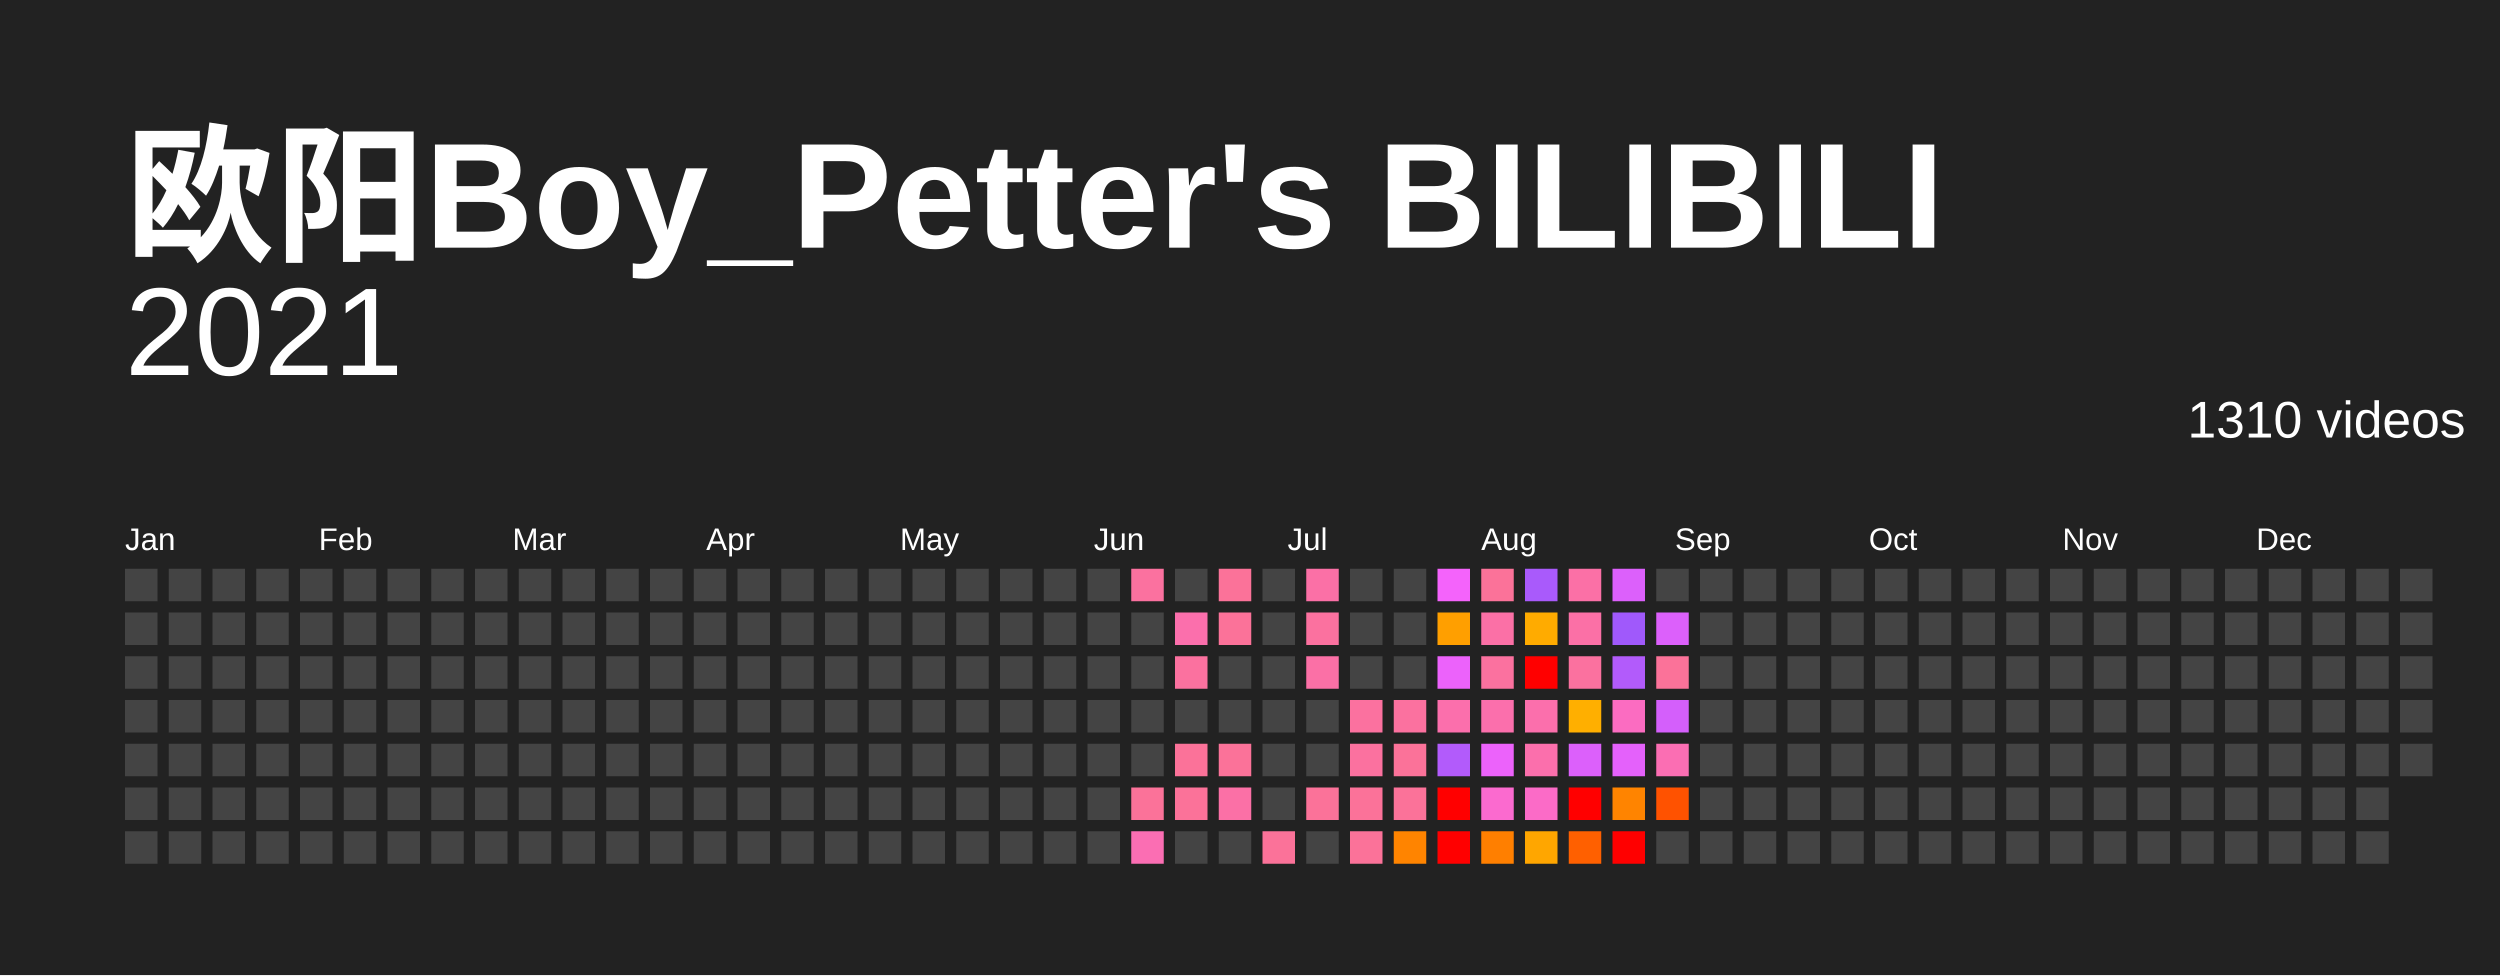
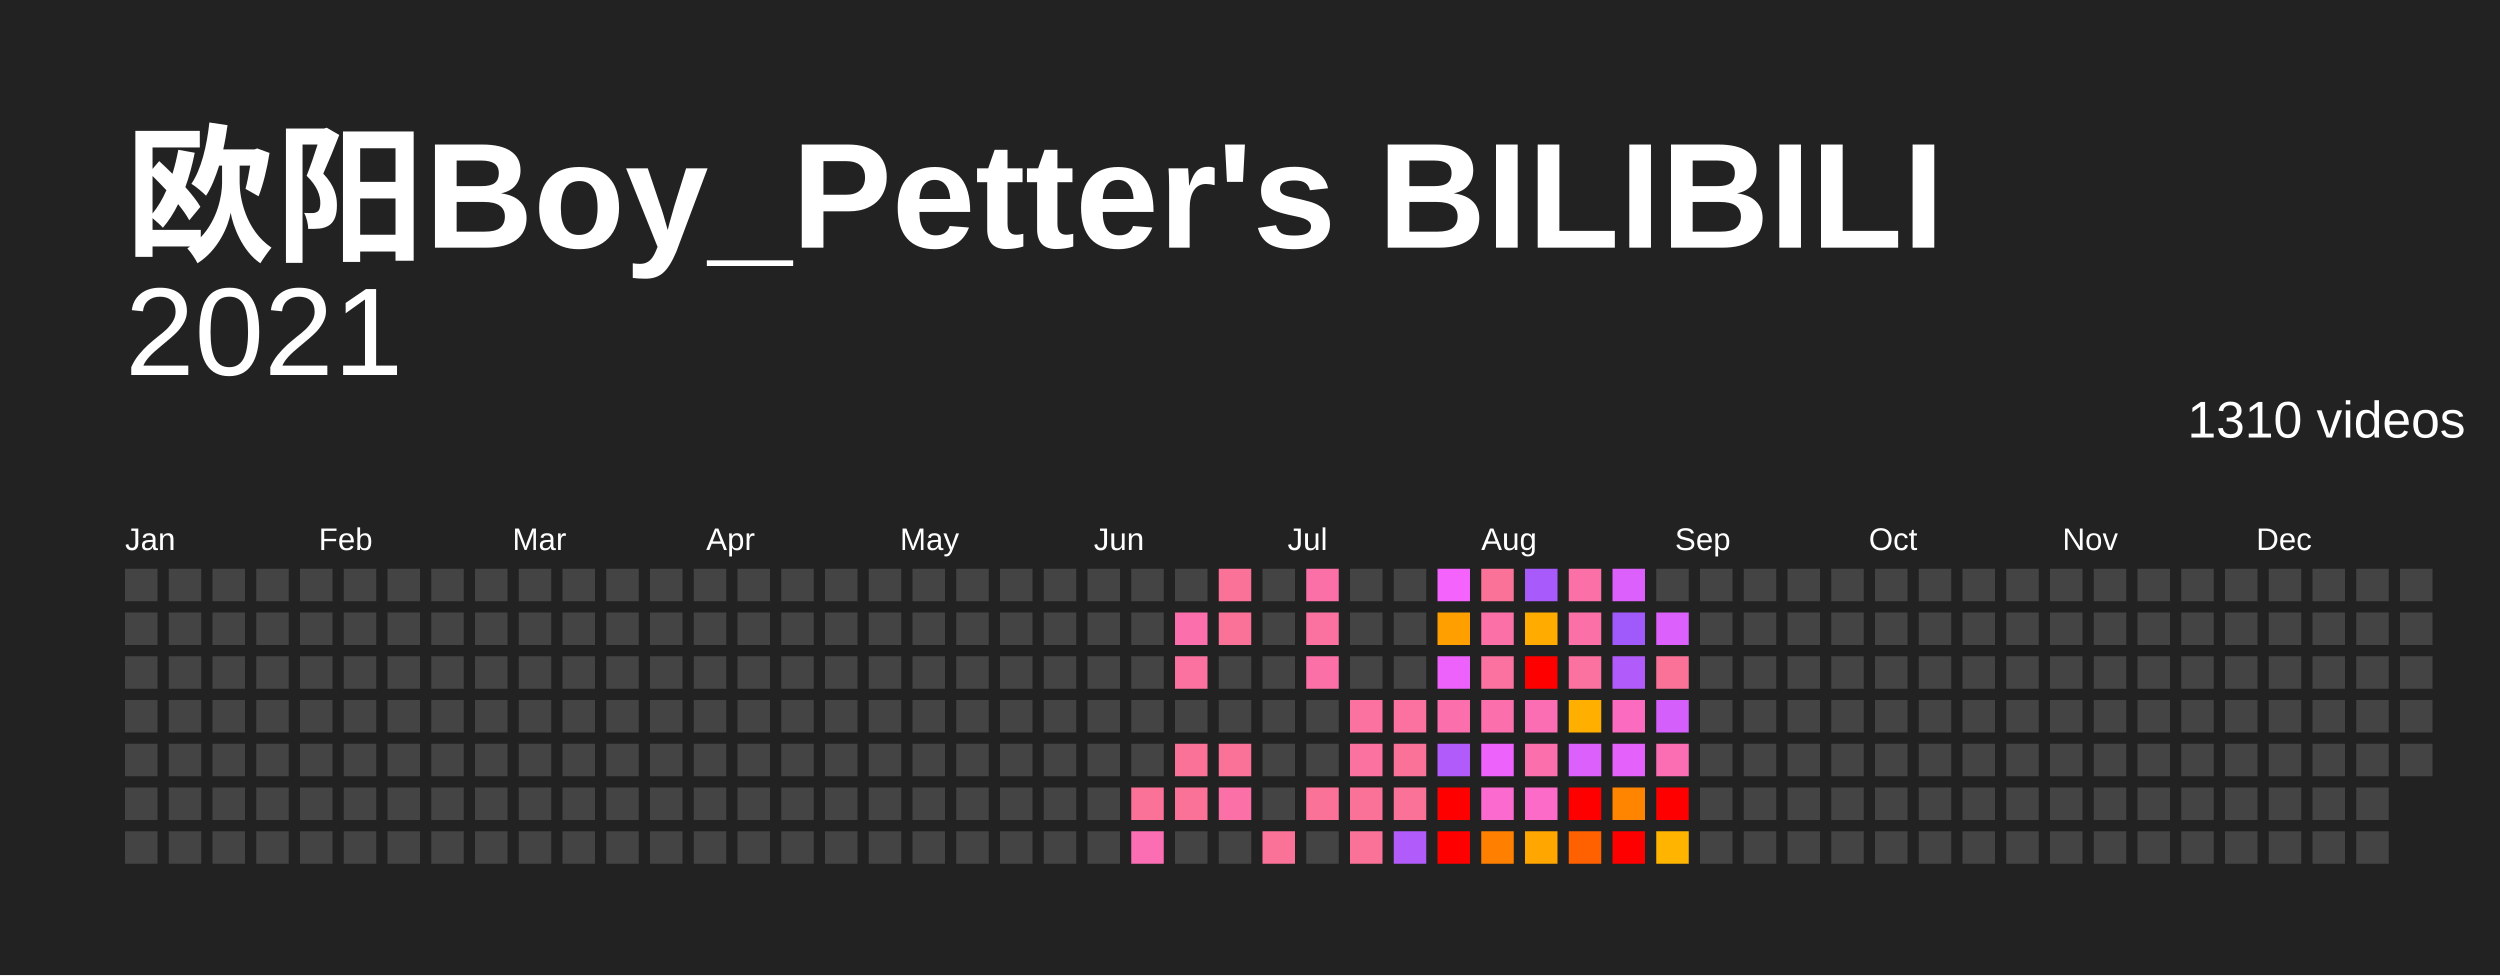
<svg xmlns="http://www.w3.org/2000/svg" baseProfile="full" height="78mm" version="1.1" viewBox="0,0,200,78" width="200mm">
  <defs />
  <rect fill="#222222" height="78" width="200" x="0" y="0" />
  <text fill="#FFFFFF" style="font-size:12px; font-family:Arial; font-weight:bold;" x="10" y="20">欧阳Boy_Petter's BILIBILI</text>
  <text alignment-baseline="hanging" fill="#FFFFFF" style="font-size:10.0px; font-family:Arial;" x="10" y="30">2021</text>
  <text alignment-baseline="hanging" fill="#FFFFFF" style="font-size:4.125px; font-family:Arial;" x="175" y="35">1310 videos</text>
  <text fill="#FFFFFF" style="font-size:2.5px; font-family:Arial" x="10.0" y="44">Jan</text>
  <text fill="#FFFFFF" style="font-size:2.5px; font-family:Arial" x="25.5" y="44">Feb</text>
  <text fill="#FFFFFF" style="font-size:2.5px; font-family:Arial" x="41.0" y="44">Mar</text>
  <text fill="#FFFFFF" style="font-size:2.5px; font-family:Arial" x="56.5" y="44">Apr</text>
  <text fill="#FFFFFF" style="font-size:2.5px; font-family:Arial" x="72.0" y="44">May</text>
  <text fill="#FFFFFF" style="font-size:2.5px; font-family:Arial" x="87.5" y="44">Jun</text>
  <text fill="#FFFFFF" style="font-size:2.5px; font-family:Arial" x="103.0" y="44">Jul</text>
  <text fill="#FFFFFF" style="font-size:2.5px; font-family:Arial" x="118.5" y="44">Aug</text>
  <text fill="#FFFFFF" style="font-size:2.5px; font-family:Arial" x="134.0" y="44">Sep</text>
  <text fill="#FFFFFF" style="font-size:2.5px; font-family:Arial" x="149.5" y="44">Oct</text>
  <text fill="#FFFFFF" style="font-size:2.5px; font-family:Arial" x="165.0" y="44">Nov</text>
  <text fill="#FFFFFF" style="font-size:2.5px; font-family:Arial" x="180.5" y="44">Dec</text>
  <rect fill="#444444" height="2.6" width="2.6" x="10.0" y="45.5" />
  <rect fill="#444444" height="2.6" width="2.6" x="10.0" y="49.0" />
  <rect fill="#444444" height="2.6" width="2.6" x="10.0" y="52.5" />
  <rect fill="#444444" height="2.6" width="2.6" x="10.0" y="56.0" />
  <rect fill="#444444" height="2.6" width="2.6" x="10.0" y="59.5" />
  <rect fill="#444444" height="2.6" width="2.6" x="10.0" y="63.0" />
  <rect fill="#444444" height="2.6" width="2.6" x="10.0" y="66.5" />
  <rect fill="#444444" height="2.6" width="2.6" x="13.5" y="45.5" />
  <rect fill="#444444" height="2.6" width="2.6" x="13.5" y="49.0" />
  <rect fill="#444444" height="2.6" width="2.6" x="13.5" y="52.5" />
  <rect fill="#444444" height="2.6" width="2.6" x="13.5" y="56.0" />
  <rect fill="#444444" height="2.6" width="2.6" x="13.5" y="59.5" />
  <rect fill="#444444" height="2.6" width="2.6" x="13.5" y="63.0" />
  <rect fill="#444444" height="2.6" width="2.6" x="13.5" y="66.5" />
  <rect fill="#444444" height="2.6" width="2.6" x="17.0" y="45.5" />
  <rect fill="#444444" height="2.6" width="2.6" x="17.0" y="49.0" />
  <rect fill="#444444" height="2.6" width="2.6" x="17.0" y="52.5" />
  <rect fill="#444444" height="2.6" width="2.6" x="17.0" y="56.0" />
  <rect fill="#444444" height="2.6" width="2.6" x="17.0" y="59.5" />
  <rect fill="#444444" height="2.6" width="2.6" x="17.0" y="63.0" />
  <rect fill="#444444" height="2.6" width="2.6" x="17.0" y="66.5" />
  <rect fill="#444444" height="2.6" width="2.6" x="20.5" y="45.5" />
  <rect fill="#444444" height="2.6" width="2.6" x="20.5" y="49.0" />
  <rect fill="#444444" height="2.6" width="2.6" x="20.5" y="52.5" />
  <rect fill="#444444" height="2.6" width="2.6" x="20.5" y="56.0" />
  <rect fill="#444444" height="2.6" width="2.6" x="20.5" y="59.5" />
  <rect fill="#444444" height="2.6" width="2.6" x="20.5" y="63.0" />
  <rect fill="#444444" height="2.6" width="2.6" x="20.5" y="66.5" />
  <rect fill="#444444" height="2.6" width="2.6" x="24.0" y="45.5" />
  <rect fill="#444444" height="2.6" width="2.6" x="24.0" y="49.0" />
  <rect fill="#444444" height="2.6" width="2.6" x="24.0" y="52.5" />
  <rect fill="#444444" height="2.6" width="2.6" x="24.0" y="56.0" />
  <rect fill="#444444" height="2.6" width="2.6" x="24.0" y="59.5" />
  <rect fill="#444444" height="2.6" width="2.6" x="24.0" y="63.0" />
  <rect fill="#444444" height="2.6" width="2.6" x="24.0" y="66.5" />
  <rect fill="#444444" height="2.6" width="2.6" x="27.5" y="45.5" />
  <rect fill="#444444" height="2.6" width="2.6" x="27.5" y="49.0" />
  <rect fill="#444444" height="2.6" width="2.6" x="27.5" y="52.5" />
  <rect fill="#444444" height="2.6" width="2.6" x="27.5" y="56.0" />
  <rect fill="#444444" height="2.6" width="2.6" x="27.5" y="59.5" />
  <rect fill="#444444" height="2.6" width="2.6" x="27.5" y="63.0" />
  <rect fill="#444444" height="2.6" width="2.6" x="27.5" y="66.5" />
  <rect fill="#444444" height="2.6" width="2.6" x="31.0" y="45.5" />
  <rect fill="#444444" height="2.6" width="2.6" x="31.0" y="49.0" />
  <rect fill="#444444" height="2.6" width="2.6" x="31.0" y="52.5" />
  <rect fill="#444444" height="2.6" width="2.6" x="31.0" y="56.0" />
  <rect fill="#444444" height="2.6" width="2.6" x="31.0" y="59.5" />
  <rect fill="#444444" height="2.6" width="2.6" x="31.0" y="63.0" />
  <rect fill="#444444" height="2.6" width="2.6" x="31.0" y="66.5" />
  <rect fill="#444444" height="2.6" width="2.6" x="34.5" y="45.5" />
  <rect fill="#444444" height="2.6" width="2.6" x="34.5" y="49.0" />
  <rect fill="#444444" height="2.6" width="2.6" x="34.5" y="52.5" />
  <rect fill="#444444" height="2.6" width="2.6" x="34.5" y="56.0" />
  <rect fill="#444444" height="2.6" width="2.6" x="34.5" y="59.5" />
  <rect fill="#444444" height="2.6" width="2.6" x="34.5" y="63.0" />
  <rect fill="#444444" height="2.6" width="2.6" x="34.5" y="66.5" />
  <rect fill="#444444" height="2.6" width="2.6" x="38.0" y="45.5" />
  <rect fill="#444444" height="2.6" width="2.6" x="38.0" y="49.0" />
  <rect fill="#444444" height="2.6" width="2.6" x="38.0" y="52.5" />
  <rect fill="#444444" height="2.6" width="2.6" x="38.0" y="56.0" />
  <rect fill="#444444" height="2.6" width="2.6" x="38.0" y="59.5" />
  <rect fill="#444444" height="2.6" width="2.6" x="38.0" y="63.0" />
  <rect fill="#444444" height="2.6" width="2.6" x="38.0" y="66.5" />
  <rect fill="#444444" height="2.6" width="2.6" x="41.5" y="45.5" />
  <rect fill="#444444" height="2.6" width="2.6" x="41.5" y="49.0" />
  <rect fill="#444444" height="2.6" width="2.6" x="41.5" y="52.5" />
  <rect fill="#444444" height="2.6" width="2.6" x="41.5" y="56.0" />
  <rect fill="#444444" height="2.6" width="2.6" x="41.5" y="59.5" />
  <rect fill="#444444" height="2.6" width="2.6" x="41.5" y="63.0" />
  <rect fill="#444444" height="2.6" width="2.6" x="41.5" y="66.5" />
  <rect fill="#444444" height="2.6" width="2.6" x="45.0" y="45.5" />
  <rect fill="#444444" height="2.6" width="2.6" x="45.0" y="49.0" />
  <rect fill="#444444" height="2.6" width="2.6" x="45.0" y="52.5" />
  <rect fill="#444444" height="2.6" width="2.6" x="45.0" y="56.0" />
  <rect fill="#444444" height="2.6" width="2.6" x="45.0" y="59.5" />
  <rect fill="#444444" height="2.6" width="2.6" x="45.0" y="63.0" />
  <rect fill="#444444" height="2.6" width="2.6" x="45.0" y="66.5" />
  <rect fill="#444444" height="2.6" width="2.6" x="48.5" y="45.5" />
  <rect fill="#444444" height="2.6" width="2.6" x="48.5" y="49.0" />
  <rect fill="#444444" height="2.6" width="2.6" x="48.5" y="52.5" />
  <rect fill="#444444" height="2.6" width="2.6" x="48.5" y="56.0" />
  <rect fill="#444444" height="2.6" width="2.6" x="48.5" y="59.5" />
  <rect fill="#444444" height="2.6" width="2.6" x="48.5" y="63.0" />
  <rect fill="#444444" height="2.6" width="2.6" x="48.5" y="66.5" />
  <rect fill="#444444" height="2.6" width="2.6" x="52.0" y="45.5" />
  <rect fill="#444444" height="2.6" width="2.6" x="52.0" y="49.0" />
  <rect fill="#444444" height="2.6" width="2.6" x="52.0" y="52.5" />
  <rect fill="#444444" height="2.6" width="2.6" x="52.0" y="56.0" />
  <rect fill="#444444" height="2.6" width="2.6" x="52.0" y="59.5" />
  <rect fill="#444444" height="2.6" width="2.6" x="52.0" y="63.0" />
  <rect fill="#444444" height="2.6" width="2.6" x="52.0" y="66.5" />
  <rect fill="#444444" height="2.6" width="2.6" x="55.5" y="45.5" />
  <rect fill="#444444" height="2.6" width="2.6" x="55.5" y="49.0" />
  <rect fill="#444444" height="2.6" width="2.6" x="55.5" y="52.5" />
  <rect fill="#444444" height="2.6" width="2.6" x="55.5" y="56.0" />
  <rect fill="#444444" height="2.6" width="2.6" x="55.5" y="59.5" />
  <rect fill="#444444" height="2.6" width="2.6" x="55.5" y="63.0" />
  <rect fill="#444444" height="2.6" width="2.6" x="55.5" y="66.5" />
  <rect fill="#444444" height="2.6" width="2.6" x="59.0" y="45.5" />
  <rect fill="#444444" height="2.6" width="2.6" x="59.0" y="49.0" />
  <rect fill="#444444" height="2.6" width="2.6" x="59.0" y="52.5" />
  <rect fill="#444444" height="2.6" width="2.6" x="59.0" y="56.0" />
  <rect fill="#444444" height="2.6" width="2.6" x="59.0" y="59.5" />
  <rect fill="#444444" height="2.6" width="2.6" x="59.0" y="63.0" />
  <rect fill="#444444" height="2.6" width="2.6" x="59.0" y="66.5" />
  <rect fill="#444444" height="2.6" width="2.6" x="62.5" y="45.5" />
  <rect fill="#444444" height="2.6" width="2.6" x="62.5" y="49.0" />
  <rect fill="#444444" height="2.6" width="2.6" x="62.5" y="52.5" />
  <rect fill="#444444" height="2.6" width="2.6" x="62.5" y="56.0" />
  <rect fill="#444444" height="2.6" width="2.6" x="62.5" y="59.5" />
  <rect fill="#444444" height="2.6" width="2.6" x="62.5" y="63.0" />
  <rect fill="#444444" height="2.6" width="2.6" x="62.5" y="66.5" />
  <rect fill="#444444" height="2.6" width="2.6" x="66.0" y="45.5" />
  <rect fill="#444444" height="2.6" width="2.6" x="66.0" y="49.0" />
  <rect fill="#444444" height="2.6" width="2.6" x="66.0" y="52.5" />
  <rect fill="#444444" height="2.6" width="2.6" x="66.0" y="56.0" />
  <rect fill="#444444" height="2.6" width="2.6" x="66.0" y="59.5" />
  <rect fill="#444444" height="2.6" width="2.6" x="66.0" y="63.0" />
  <rect fill="#444444" height="2.6" width="2.6" x="66.0" y="66.5" />
  <rect fill="#444444" height="2.6" width="2.6" x="69.5" y="45.5" />
  <rect fill="#444444" height="2.6" width="2.6" x="69.5" y="49.0" />
  <rect fill="#444444" height="2.6" width="2.6" x="69.5" y="52.5" />
  <rect fill="#444444" height="2.6" width="2.6" x="69.5" y="56.0" />
  <rect fill="#444444" height="2.6" width="2.6" x="69.5" y="59.5" />
  <rect fill="#444444" height="2.6" width="2.6" x="69.5" y="63.0" />
  <rect fill="#444444" height="2.6" width="2.6" x="69.5" y="66.5" />
  <rect fill="#444444" height="2.6" width="2.6" x="73.0" y="45.5" />
  <rect fill="#444444" height="2.6" width="2.6" x="73.0" y="49.0" />
  <rect fill="#444444" height="2.6" width="2.6" x="73.0" y="52.5" />
  <rect fill="#444444" height="2.6" width="2.6" x="73.0" y="56.0" />
  <rect fill="#444444" height="2.6" width="2.6" x="73.0" y="59.5" />
  <rect fill="#444444" height="2.6" width="2.6" x="73.0" y="63.0" />
  <rect fill="#444444" height="2.6" width="2.6" x="73.0" y="66.5" />
  <rect fill="#444444" height="2.6" width="2.6" x="76.5" y="45.5" />
  <rect fill="#444444" height="2.6" width="2.6" x="76.5" y="49.0" />
  <rect fill="#444444" height="2.6" width="2.6" x="76.5" y="52.5" />
  <rect fill="#444444" height="2.6" width="2.6" x="76.5" y="56.0" />
  <rect fill="#444444" height="2.6" width="2.6" x="76.5" y="59.5" />
  <rect fill="#444444" height="2.6" width="2.6" x="76.5" y="63.0" />
  <rect fill="#444444" height="2.6" width="2.6" x="76.5" y="66.5" />
  <rect fill="#444444" height="2.6" width="2.6" x="80.0" y="45.5" />
  <rect fill="#444444" height="2.6" width="2.6" x="80.0" y="49.0" />
  <rect fill="#444444" height="2.6" width="2.6" x="80.0" y="52.5" />
  <rect fill="#444444" height="2.6" width="2.6" x="80.0" y="56.0" />
  <rect fill="#444444" height="2.6" width="2.6" x="80.0" y="59.5" />
  <rect fill="#444444" height="2.6" width="2.6" x="80.0" y="63.0" />
  <rect fill="#444444" height="2.6" width="2.6" x="80.0" y="66.5" />
  <rect fill="#444444" height="2.6" width="2.6" x="83.5" y="45.5" />
  <rect fill="#444444" height="2.6" width="2.6" x="83.5" y="49.0" />
  <rect fill="#444444" height="2.6" width="2.6" x="83.5" y="52.5" />
  <rect fill="#444444" height="2.6" width="2.6" x="83.5" y="56.0" />
  <rect fill="#444444" height="2.6" width="2.6" x="83.5" y="59.5" />
  <rect fill="#444444" height="2.6" width="2.6" x="83.5" y="63.0" />
  <rect fill="#444444" height="2.6" width="2.6" x="83.5" y="66.5" />
  <rect fill="#444444" height="2.6" width="2.6" x="87.0" y="45.5" />
  <rect fill="#444444" height="2.6" width="2.6" x="87.0" y="49.0" />
  <rect fill="#444444" height="2.6" width="2.6" x="87.0" y="52.5" />
  <rect fill="#444444" height="2.6" width="2.6" x="87.0" y="56.0" />
  <rect fill="#444444" height="2.6" width="2.6" x="87.0" y="59.5" />
  <rect fill="#444444" height="2.6" width="2.6" x="87.0" y="63.0" />
  <rect fill="#444444" height="2.6" width="2.6" x="87.0" y="66.5" />
-   <rect fill="#fb719f" height="2.6" width="2.6" x="90.5" y="45.5" />
+   <rect fill="#444444" height="2.6" width="2.6" x="90.5" y="45.5" />
  <rect fill="#444444" height="2.6" width="2.6" x="90.5" y="49.0" />
  <rect fill="#444444" height="2.6" width="2.6" x="90.5" y="52.5" />
  <rect fill="#444444" height="2.6" width="2.6" x="90.5" y="56.0" />
  <rect fill="#444444" height="2.6" width="2.6" x="90.5" y="59.5" />
  <rect fill="#fb7299" height="2.6" width="2.6" x="90.5" y="63.0" />
  <rect fill="#fb6eb3" height="2.6" width="2.6" x="90.5" y="66.5" />
  <rect fill="#444444" height="2.6" width="2.6" x="94.0" y="45.5" />
  <rect fill="#fb6fac" height="2.6" width="2.6" x="94.0" y="49.0" />
  <rect fill="#fb719f" height="2.6" width="2.6" x="94.0" y="52.5" />
  <rect fill="#444444" height="2.6" width="2.6" x="94.0" y="56.0" />
  <rect fill="#fb7299" height="2.6" width="2.6" x="94.0" y="59.5" />
  <rect fill="#fb7299" height="2.6" width="2.6" x="94.0" y="63.0" />
  <rect fill="#444444" height="2.6" width="2.6" x="94.0" y="66.5" />
  <rect fill="#fb7299" height="2.6" width="2.6" x="97.5" y="45.5" />
  <rect fill="#fb7299" height="2.6" width="2.6" x="97.5" y="49.0" />
  <rect fill="#444444" height="2.6" width="2.6" x="97.5" y="52.5" />
  <rect fill="#444444" height="2.6" width="2.6" x="97.5" y="56.0" />
  <rect fill="#fb7299" height="2.6" width="2.6" x="97.5" y="59.5" />
  <rect fill="#fb70a6" height="2.6" width="2.6" x="97.5" y="63.0" />
  <rect fill="#444444" height="2.6" width="2.6" x="97.5" y="66.5" />
  <rect fill="#444444" height="2.6" width="2.6" x="101.0" y="45.5" />
  <rect fill="#444444" height="2.6" width="2.6" x="101.0" y="49.0" />
  <rect fill="#444444" height="2.6" width="2.6" x="101.0" y="52.5" />
  <rect fill="#444444" height="2.6" width="2.6" x="101.0" y="56.0" />
  <rect fill="#444444" height="2.6" width="2.6" x="101.0" y="59.5" />
  <rect fill="#444444" height="2.6" width="2.6" x="101.0" y="63.0" />
  <rect fill="#fb7299" height="2.6" width="2.6" x="101.0" y="66.5" />
  <rect fill="#fb70a6" height="2.6" width="2.6" x="104.5" y="45.5" />
  <rect fill="#fb719f" height="2.6" width="2.6" x="104.5" y="49.0" />
  <rect fill="#fb70a6" height="2.6" width="2.6" x="104.5" y="52.5" />
  <rect fill="#444444" height="2.6" width="2.6" x="104.5" y="56.0" />
  <rect fill="#444444" height="2.6" width="2.6" x="104.5" y="59.5" />
  <rect fill="#fb7299" height="2.6" width="2.6" x="104.5" y="63.0" />
  <rect fill="#444444" height="2.6" width="2.6" x="104.5" y="66.5" />
  <rect fill="#444444" height="2.6" width="2.6" x="108.0" y="45.5" />
  <rect fill="#444444" height="2.6" width="2.6" x="108.0" y="49.0" />
  <rect fill="#444444" height="2.6" width="2.6" x="108.0" y="52.5" />
  <rect fill="#fb719f" height="2.6" width="2.6" x="108.0" y="56.0" />
  <rect fill="#fb719f" height="2.6" width="2.6" x="108.0" y="59.5" />
  <rect fill="#fb7299" height="2.6" width="2.6" x="108.0" y="63.0" />
  <rect fill="#fb7299" height="2.6" width="2.6" x="108.0" y="66.5" />
  <rect fill="#444444" height="2.6" width="2.6" x="111.5" y="45.5" />
  <rect fill="#444444" height="2.6" width="2.6" x="111.5" y="49.0" />
  <rect fill="#444444" height="2.6" width="2.6" x="111.5" y="52.5" />
  <rect fill="#fb719f" height="2.6" width="2.6" x="111.5" y="56.0" />
  <rect fill="#fb7299" height="2.6" width="2.6" x="111.5" y="59.5" />
  <rect fill="#fb7299" height="2.6" width="2.6" x="111.5" y="63.0" />
-   <rect fill="#ff8400" height="2.6" width="2.6" x="111.5" y="66.5" />
+   <rect fill="#b25bfb" height="2.6" width="2.6" x="111.5" y="66.5" />
  <rect fill="#f463fb" height="2.6" width="2.6" x="115.0" y="45.5" />
  <rect fill="#ff9f00" height="2.6" width="2.6" x="115.0" y="49.0" />
  <rect fill="#ec62fb" height="2.6" width="2.6" x="115.0" y="52.5" />
  <rect fill="#fb6fac" height="2.6" width="2.6" x="115.0" y="56.0" />
  <rect fill="#b25bfb" height="2.6" width="2.6" x="115.0" y="59.5" />
  <rect fill="red" height="2.6" width="2.6" x="115.0" y="63.0" />
  <rect fill="red" height="2.6" width="2.6" x="115.0" y="66.5" />
  <rect fill="#fb7299" height="2.6" width="2.6" x="118.5" y="45.5" />
  <rect fill="#fb70a6" height="2.6" width="2.6" x="118.5" y="49.0" />
  <rect fill="#fb719f" height="2.6" width="2.6" x="118.5" y="52.5" />
  <rect fill="#fb6fac" height="2.6" width="2.6" x="118.5" y="56.0" />
  <rect fill="#ec62fb" height="2.6" width="2.6" x="118.5" y="59.5" />
  <rect fill="#fb6acf" height="2.6" width="2.6" x="118.5" y="63.0" />
  <rect fill="#ff7f00" height="2.6" width="2.6" x="118.5" y="66.5" />
  <rect fill="#a95afb" height="2.6" width="2.6" x="122.0" y="45.5" />
  <rect fill="#ffab00" height="2.6" width="2.6" x="122.0" y="49.0" />
  <rect fill="red" height="2.6" width="2.6" x="122.0" y="52.5" />
-   <rect fill="#fb6fac" height="2.6" width="2.6" x="122.0" y="56.0" />
+   <rect fill="#fb6eb3" height="2.6" width="2.6" x="122.0" y="56.0" />
  <rect fill="#fb6fac" height="2.6" width="2.6" x="122.0" y="59.5" />
  <rect fill="#fb6bc7" height="2.6" width="2.6" x="122.0" y="63.0" />
  <rect fill="#ffa600" height="2.6" width="2.6" x="122.0" y="66.5" />
  <rect fill="#fb70a6" height="2.6" width="2.6" x="125.5" y="45.5" />
  <rect fill="#fb70a6" height="2.6" width="2.6" x="125.5" y="49.0" />
  <rect fill="#fb719f" height="2.6" width="2.6" x="125.5" y="52.5" />
  <rect fill="#ffaf00" height="2.6" width="2.6" x="125.5" y="56.0" />
  <rect fill="#dc60fb" height="2.6" width="2.6" x="125.5" y="59.5" />
  <rect fill="red" height="2.6" width="2.6" x="125.5" y="63.0" />
  <rect fill="#ff6000" height="2.6" width="2.6" x="125.5" y="66.5" />
  <rect fill="#dc60fb" height="2.6" width="2.6" x="129.0" y="45.5" />
  <rect fill="#a059fb" height="2.6" width="2.6" x="129.0" y="49.0" />
  <rect fill="#b25bfb" height="2.6" width="2.6" x="129.0" y="52.5" />
  <rect fill="#fb6cc1" height="2.6" width="2.6" x="129.0" y="56.0" />
  <rect fill="#e461fb" height="2.6" width="2.6" x="129.0" y="59.5" />
  <rect fill="#ff8400" height="2.6" width="2.6" x="129.0" y="63.0" />
  <rect fill="red" height="2.6" width="2.6" x="129.0" y="66.5" />
  <rect fill="#444444" height="2.6" width="2.6" x="132.5" y="45.5" />
  <rect fill="#dc60fb" height="2.6" width="2.6" x="132.5" y="49.0" />
  <rect fill="#fb7299" height="2.6" width="2.6" x="132.5" y="52.5" />
  <rect fill="#d45ffb" height="2.6" width="2.6" x="132.5" y="56.0" />
  <rect fill="#fb6eb3" height="2.6" width="2.6" x="132.5" y="59.5" />
-   <rect fill="#ff5200" height="2.6" width="2.6" x="132.5" y="63.0" />
-   <rect fill="#444444" height="2.6" width="2.6" x="132.5" y="66.5" />
+   <rect fill="red" height="2.6" width="2.6" x="132.5" y="63.0" />
+   <rect fill="#ffb400" height="2.6" width="2.6" x="132.5" y="66.5" />
  <rect fill="#444444" height="2.6" width="2.6" x="136.0" y="45.5" />
  <rect fill="#444444" height="2.6" width="2.6" x="136.0" y="49.0" />
  <rect fill="#444444" height="2.6" width="2.6" x="136.0" y="52.5" />
  <rect fill="#444444" height="2.6" width="2.6" x="136.0" y="56.0" />
  <rect fill="#444444" height="2.6" width="2.6" x="136.0" y="59.5" />
  <rect fill="#444444" height="2.6" width="2.6" x="136.0" y="63.0" />
  <rect fill="#444444" height="2.6" width="2.6" x="136.0" y="66.5" />
  <rect fill="#444444" height="2.6" width="2.6" x="139.5" y="45.5" />
  <rect fill="#444444" height="2.6" width="2.6" x="139.5" y="49.0" />
  <rect fill="#444444" height="2.6" width="2.6" x="139.5" y="52.5" />
  <rect fill="#444444" height="2.6" width="2.6" x="139.5" y="56.0" />
  <rect fill="#444444" height="2.6" width="2.6" x="139.5" y="59.5" />
  <rect fill="#444444" height="2.6" width="2.6" x="139.5" y="63.0" />
  <rect fill="#444444" height="2.6" width="2.6" x="139.5" y="66.5" />
  <rect fill="#444444" height="2.6" width="2.6" x="143.0" y="45.5" />
  <rect fill="#444444" height="2.6" width="2.6" x="143.0" y="49.0" />
  <rect fill="#444444" height="2.6" width="2.6" x="143.0" y="52.5" />
  <rect fill="#444444" height="2.6" width="2.6" x="143.0" y="56.0" />
  <rect fill="#444444" height="2.6" width="2.6" x="143.0" y="59.5" />
  <rect fill="#444444" height="2.6" width="2.6" x="143.0" y="63.0" />
  <rect fill="#444444" height="2.6" width="2.6" x="143.0" y="66.5" />
  <rect fill="#444444" height="2.6" width="2.6" x="146.5" y="45.5" />
  <rect fill="#444444" height="2.6" width="2.6" x="146.5" y="49.0" />
  <rect fill="#444444" height="2.6" width="2.6" x="146.5" y="52.5" />
  <rect fill="#444444" height="2.6" width="2.6" x="146.5" y="56.0" />
  <rect fill="#444444" height="2.6" width="2.6" x="146.5" y="59.5" />
  <rect fill="#444444" height="2.6" width="2.6" x="146.5" y="63.0" />
  <rect fill="#444444" height="2.6" width="2.6" x="146.5" y="66.5" />
  <rect fill="#444444" height="2.6" width="2.6" x="150.0" y="45.5" />
  <rect fill="#444444" height="2.6" width="2.6" x="150.0" y="49.0" />
  <rect fill="#444444" height="2.6" width="2.6" x="150.0" y="52.5" />
  <rect fill="#444444" height="2.6" width="2.6" x="150.0" y="56.0" />
  <rect fill="#444444" height="2.6" width="2.6" x="150.0" y="59.5" />
  <rect fill="#444444" height="2.6" width="2.6" x="150.0" y="63.0" />
  <rect fill="#444444" height="2.6" width="2.6" x="150.0" y="66.5" />
  <rect fill="#444444" height="2.6" width="2.6" x="153.5" y="45.5" />
  <rect fill="#444444" height="2.6" width="2.6" x="153.5" y="49.0" />
  <rect fill="#444444" height="2.6" width="2.6" x="153.5" y="52.5" />
  <rect fill="#444444" height="2.6" width="2.6" x="153.5" y="56.0" />
  <rect fill="#444444" height="2.6" width="2.6" x="153.5" y="59.5" />
  <rect fill="#444444" height="2.6" width="2.6" x="153.5" y="63.0" />
  <rect fill="#444444" height="2.6" width="2.6" x="153.5" y="66.5" />
  <rect fill="#444444" height="2.6" width="2.6" x="157.0" y="45.5" />
  <rect fill="#444444" height="2.6" width="2.6" x="157.0" y="49.0" />
  <rect fill="#444444" height="2.6" width="2.6" x="157.0" y="52.5" />
  <rect fill="#444444" height="2.6" width="2.6" x="157.0" y="56.0" />
  <rect fill="#444444" height="2.6" width="2.6" x="157.0" y="59.5" />
  <rect fill="#444444" height="2.6" width="2.6" x="157.0" y="63.0" />
  <rect fill="#444444" height="2.6" width="2.6" x="157.0" y="66.5" />
  <rect fill="#444444" height="2.6" width="2.6" x="160.5" y="45.5" />
  <rect fill="#444444" height="2.6" width="2.6" x="160.5" y="49.0" />
  <rect fill="#444444" height="2.6" width="2.6" x="160.5" y="52.5" />
  <rect fill="#444444" height="2.6" width="2.6" x="160.5" y="56.0" />
  <rect fill="#444444" height="2.6" width="2.6" x="160.5" y="59.5" />
  <rect fill="#444444" height="2.6" width="2.6" x="160.5" y="63.0" />
  <rect fill="#444444" height="2.6" width="2.6" x="160.5" y="66.5" />
  <rect fill="#444444" height="2.6" width="2.6" x="164.0" y="45.5" />
  <rect fill="#444444" height="2.6" width="2.6" x="164.0" y="49.0" />
  <rect fill="#444444" height="2.6" width="2.6" x="164.0" y="52.5" />
  <rect fill="#444444" height="2.6" width="2.6" x="164.0" y="56.0" />
  <rect fill="#444444" height="2.6" width="2.6" x="164.0" y="59.5" />
  <rect fill="#444444" height="2.6" width="2.6" x="164.0" y="63.0" />
  <rect fill="#444444" height="2.6" width="2.6" x="164.0" y="66.5" />
  <rect fill="#444444" height="2.6" width="2.6" x="167.5" y="45.5" />
  <rect fill="#444444" height="2.6" width="2.6" x="167.5" y="49.0" />
  <rect fill="#444444" height="2.6" width="2.6" x="167.5" y="52.5" />
  <rect fill="#444444" height="2.6" width="2.6" x="167.5" y="56.0" />
  <rect fill="#444444" height="2.6" width="2.6" x="167.5" y="59.5" />
  <rect fill="#444444" height="2.6" width="2.6" x="167.5" y="63.0" />
  <rect fill="#444444" height="2.6" width="2.6" x="167.5" y="66.5" />
  <rect fill="#444444" height="2.6" width="2.6" x="171.0" y="45.5" />
  <rect fill="#444444" height="2.6" width="2.6" x="171.0" y="49.0" />
  <rect fill="#444444" height="2.6" width="2.6" x="171.0" y="52.5" />
  <rect fill="#444444" height="2.6" width="2.6" x="171.0" y="56.0" />
  <rect fill="#444444" height="2.6" width="2.6" x="171.0" y="59.5" />
  <rect fill="#444444" height="2.6" width="2.6" x="171.0" y="63.0" />
  <rect fill="#444444" height="2.6" width="2.6" x="171.0" y="66.5" />
  <rect fill="#444444" height="2.6" width="2.6" x="174.5" y="45.5" />
  <rect fill="#444444" height="2.6" width="2.6" x="174.5" y="49.0" />
  <rect fill="#444444" height="2.6" width="2.6" x="174.5" y="52.5" />
  <rect fill="#444444" height="2.6" width="2.6" x="174.5" y="56.0" />
  <rect fill="#444444" height="2.6" width="2.6" x="174.5" y="59.5" />
  <rect fill="#444444" height="2.6" width="2.6" x="174.5" y="63.0" />
  <rect fill="#444444" height="2.6" width="2.6" x="174.5" y="66.5" />
  <rect fill="#444444" height="2.6" width="2.6" x="178.0" y="45.5" />
  <rect fill="#444444" height="2.6" width="2.6" x="178.0" y="49.0" />
  <rect fill="#444444" height="2.6" width="2.6" x="178.0" y="52.5" />
  <rect fill="#444444" height="2.6" width="2.6" x="178.0" y="56.0" />
  <rect fill="#444444" height="2.6" width="2.6" x="178.0" y="59.5" />
  <rect fill="#444444" height="2.6" width="2.6" x="178.0" y="63.0" />
  <rect fill="#444444" height="2.6" width="2.6" x="178.0" y="66.5" />
  <rect fill="#444444" height="2.6" width="2.6" x="181.5" y="45.5" />
  <rect fill="#444444" height="2.6" width="2.6" x="181.5" y="49.0" />
  <rect fill="#444444" height="2.6" width="2.6" x="181.5" y="52.5" />
  <rect fill="#444444" height="2.6" width="2.6" x="181.5" y="56.0" />
  <rect fill="#444444" height="2.6" width="2.6" x="181.5" y="59.5" />
  <rect fill="#444444" height="2.6" width="2.6" x="181.5" y="63.0" />
  <rect fill="#444444" height="2.6" width="2.6" x="181.5" y="66.5" />
  <rect fill="#444444" height="2.6" width="2.6" x="185.0" y="45.5" />
  <rect fill="#444444" height="2.6" width="2.6" x="185.0" y="49.0" />
  <rect fill="#444444" height="2.6" width="2.6" x="185.0" y="52.5" />
  <rect fill="#444444" height="2.6" width="2.6" x="185.0" y="56.0" />
  <rect fill="#444444" height="2.6" width="2.6" x="185.0" y="59.5" />
  <rect fill="#444444" height="2.6" width="2.6" x="185.0" y="63.0" />
  <rect fill="#444444" height="2.6" width="2.6" x="185.0" y="66.5" />
  <rect fill="#444444" height="2.6" width="2.6" x="188.5" y="45.5" />
  <rect fill="#444444" height="2.6" width="2.6" x="188.5" y="49.0" />
  <rect fill="#444444" height="2.6" width="2.6" x="188.5" y="52.5" />
  <rect fill="#444444" height="2.6" width="2.6" x="188.5" y="56.0" />
  <rect fill="#444444" height="2.6" width="2.6" x="188.5" y="59.5" />
  <rect fill="#444444" height="2.6" width="2.6" x="188.5" y="63.0" />
  <rect fill="#444444" height="2.6" width="2.6" x="188.5" y="66.5" />
  <rect fill="#444444" height="2.6" width="2.6" x="192.0" y="45.5" />
  <rect fill="#444444" height="2.6" width="2.6" x="192.0" y="49.0" />
  <rect fill="#444444" height="2.6" width="2.6" x="192.0" y="52.5" />
  <rect fill="#444444" height="2.6" width="2.6" x="192.0" y="56.0" />
  <rect fill="#444444" height="2.6" width="2.6" x="192.0" y="59.5" />
</svg>
